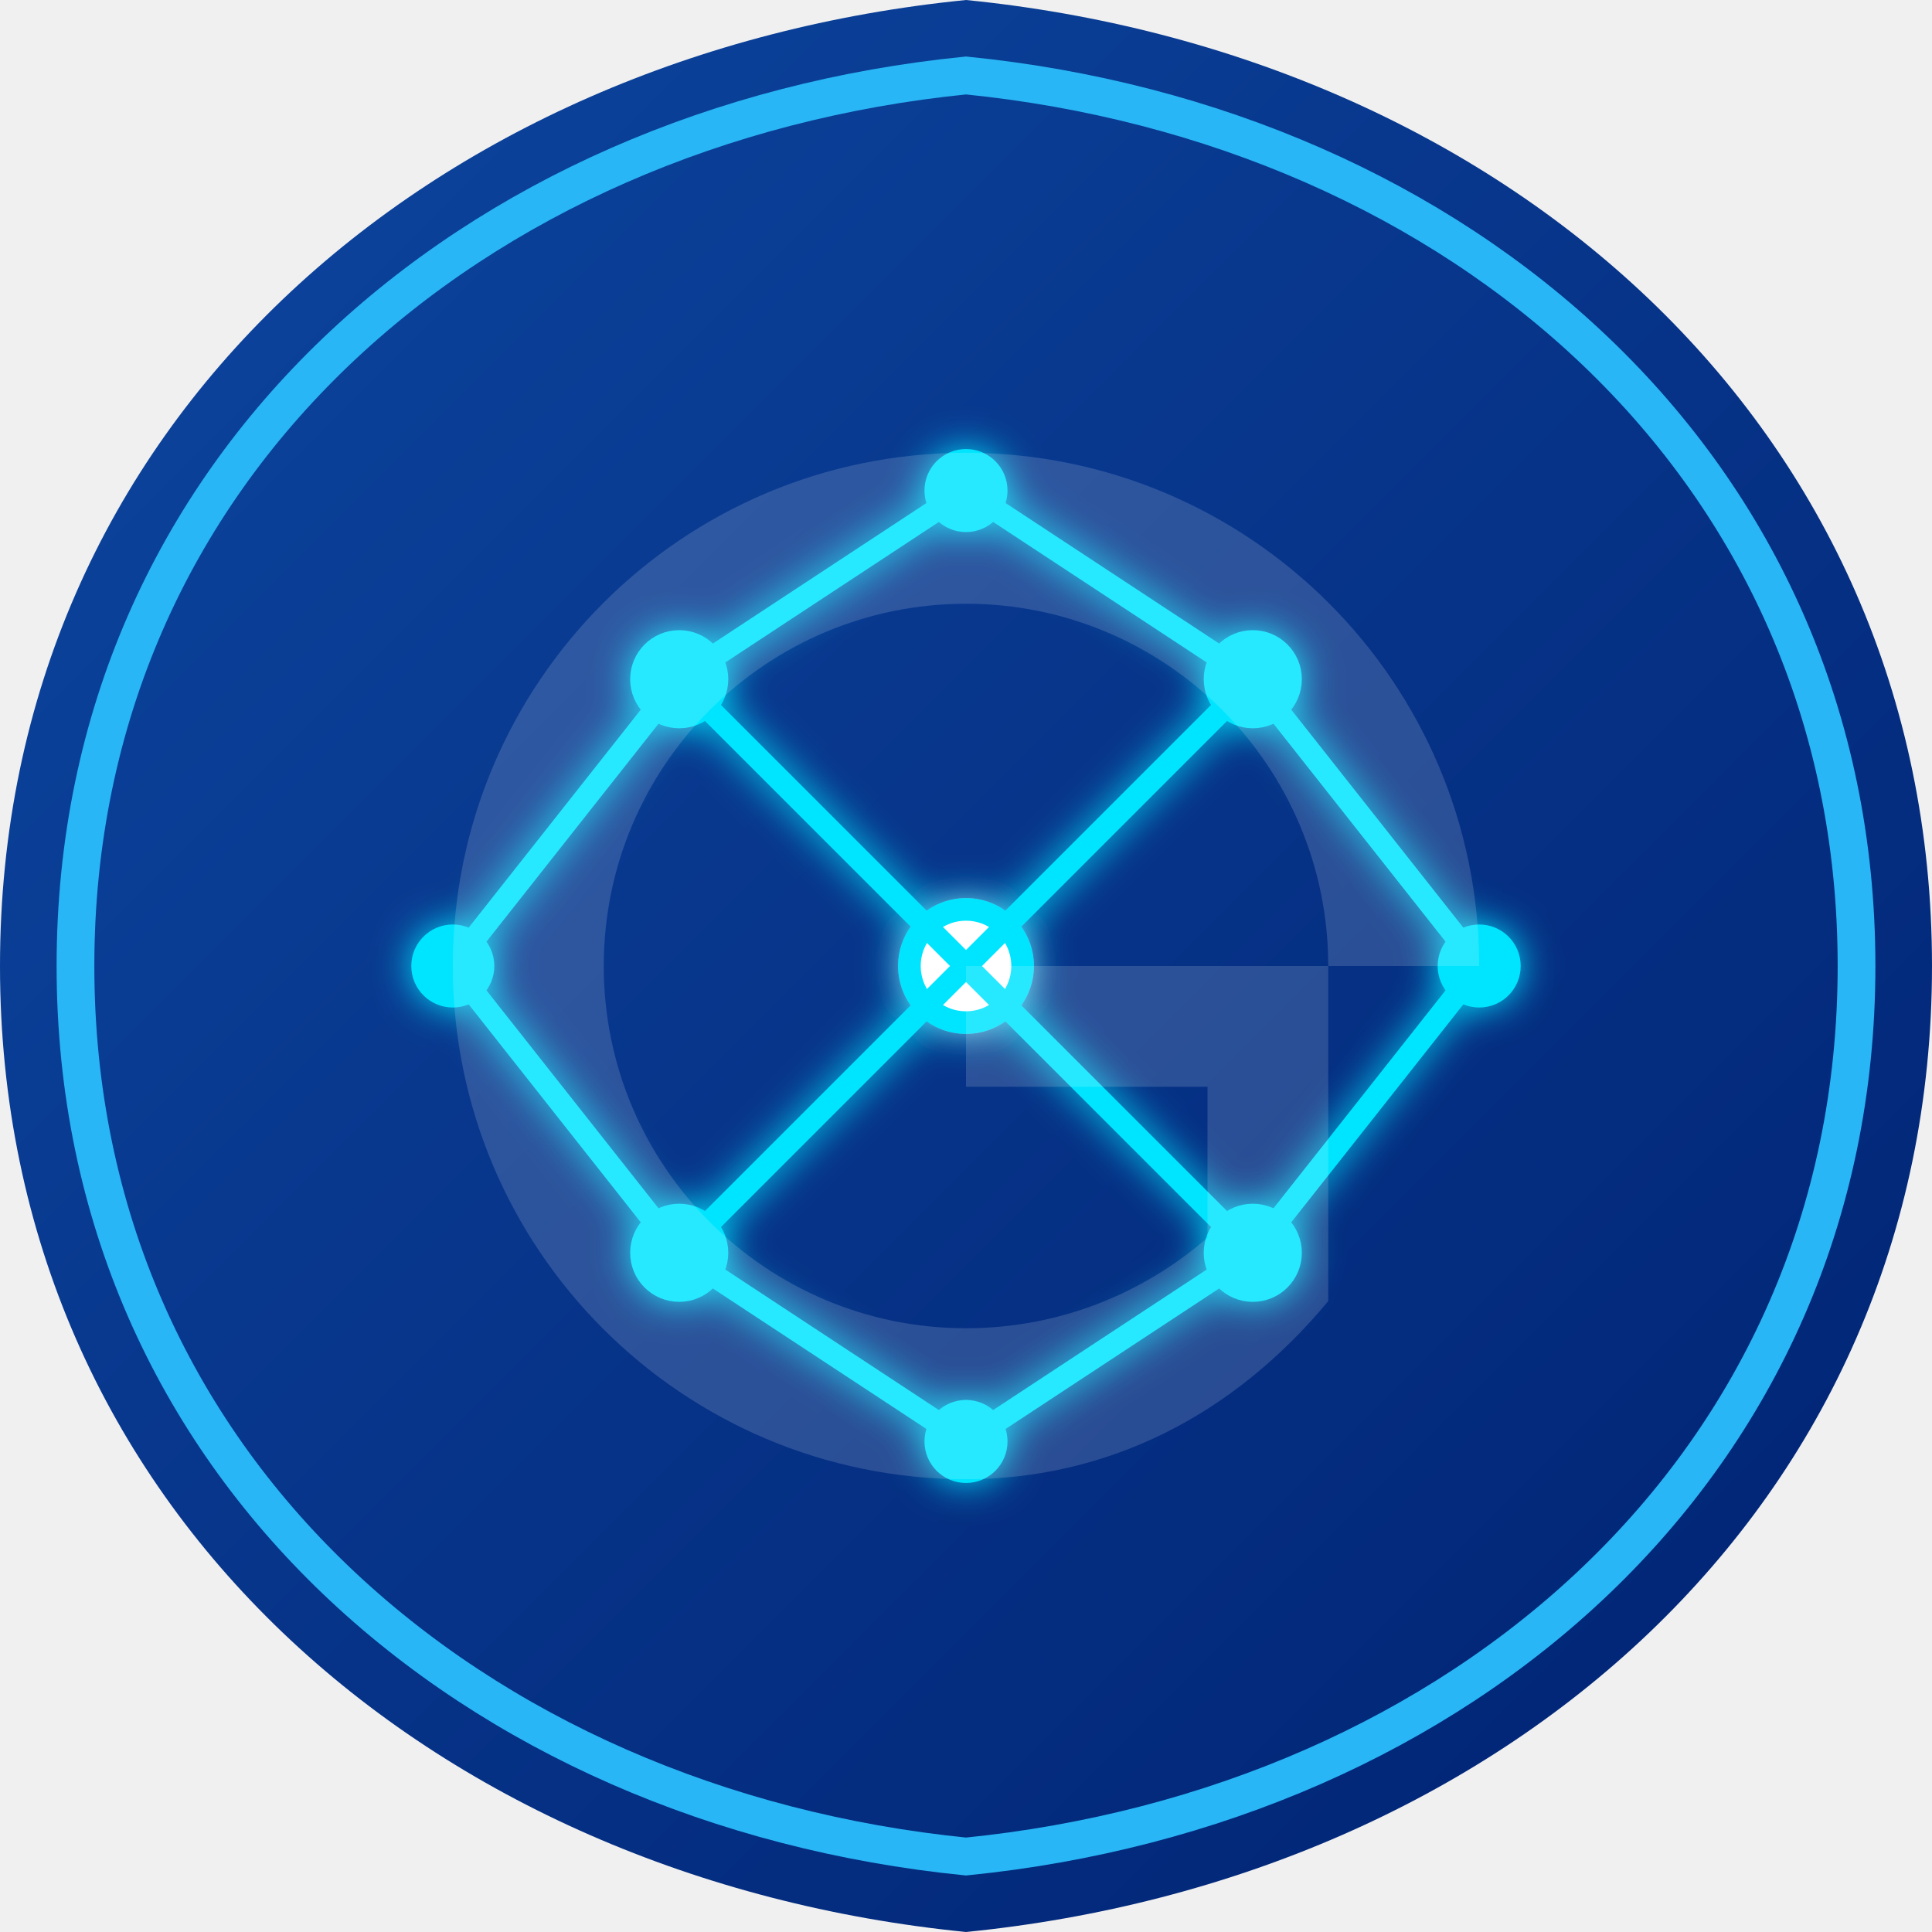
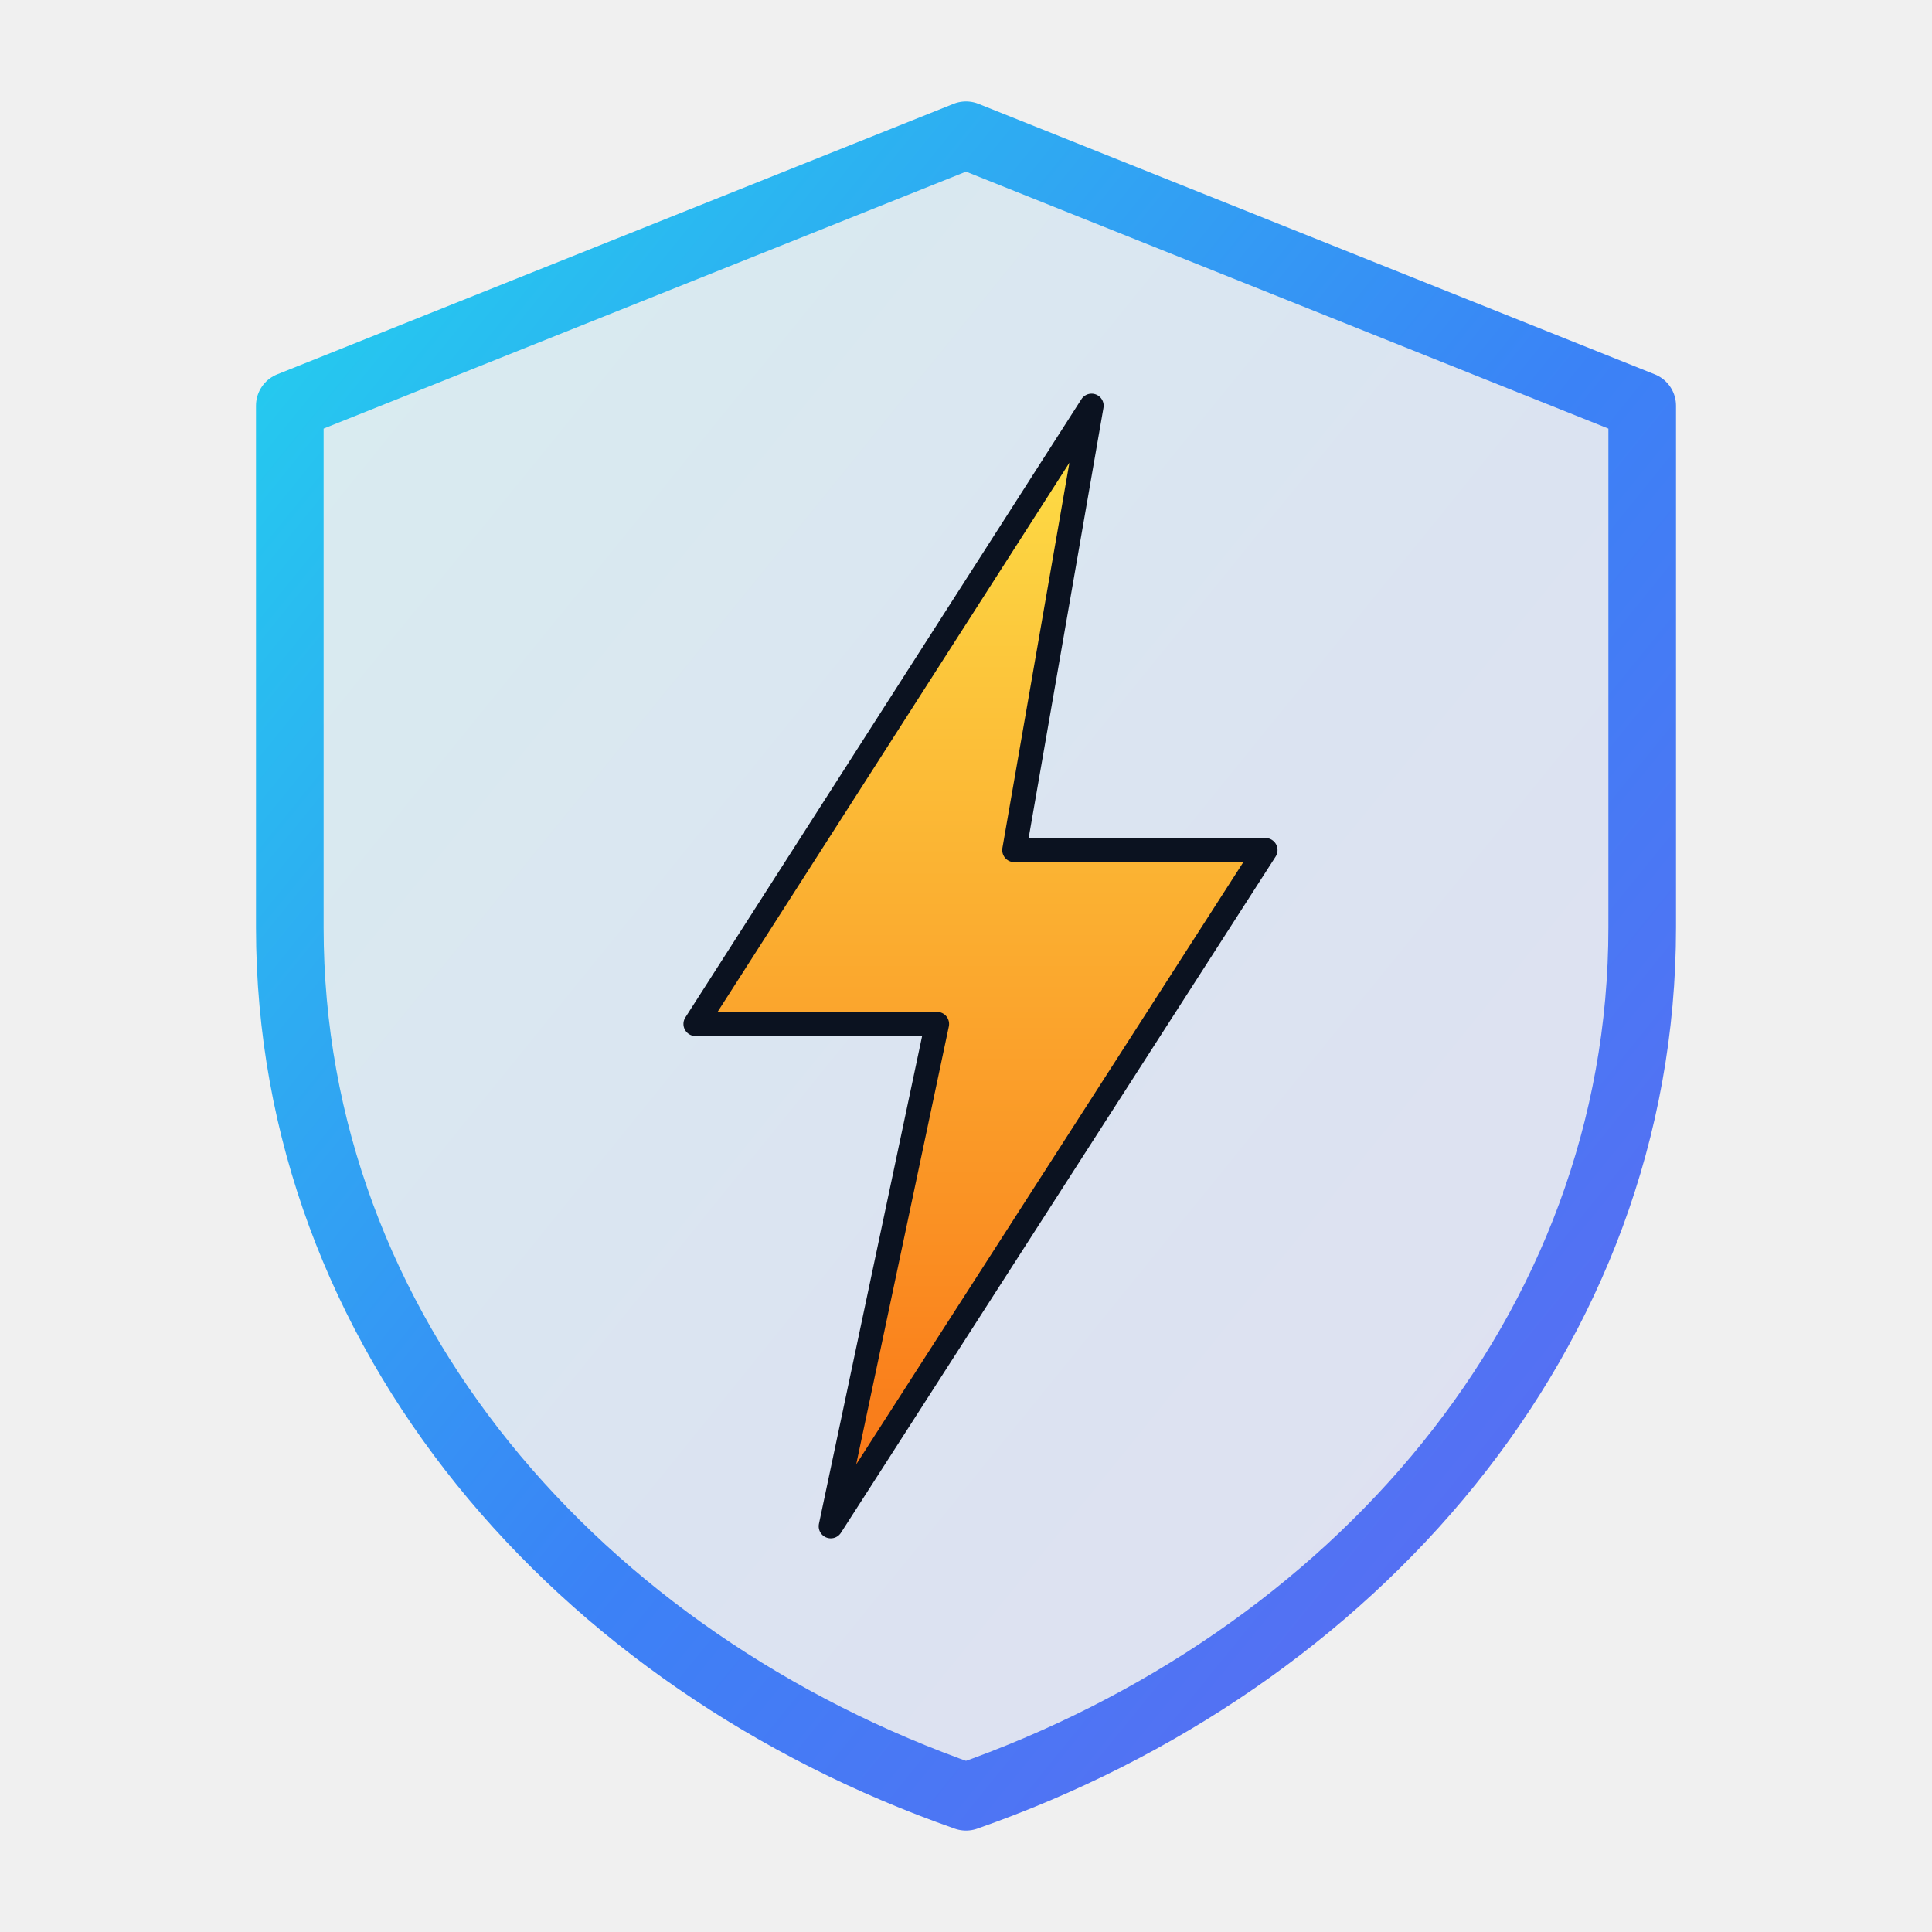
- <svg xmlns="http://www.w3.org/2000/svg" viewBox="0 0 512 512">
+ <svg xmlns="http://www.w3.org/2000/svg" viewBox="0 0 200 200" width="200" height="200" role="img" aria-label="GuardStrike logo">
  <defs>
-     <linearGradient id="shieldGradient" x1="0%" y1="0%" x2="100%" y2="100%">
-       <stop offset="0%" style="stop-color:#0d47a1;stop-opacity:1" />
-       <stop offset="100%" style="stop-color:#002171;stop-opacity:1" />
+     <linearGradient id="gs-shield" x1="0" y1="0" x2="1" y2="1">
+       <stop offset="0" stop-color="#22d3ee" />
+       <stop offset="0.55" stop-color="#3b82f6" />
+       <stop offset="1" stop-color="#6366f1" />
    </linearGradient>
-     <linearGradient id="glowGradient" x1="0%" y1="0%" x2="100%" y2="100%">
-       <stop offset="0%" style="stop-color:#00e5ff;stop-opacity:1" />
-       <stop offset="100%" style="stop-color:#18ffff;stop-opacity:0" />
+     <linearGradient id="gs-bolt" x1="0.5" y1="0" x2="0.5" y2="1">
+       <stop offset="0" stop-color="#fde047" />
+       <stop offset="1" stop-color="#f97316" />
    </linearGradient>
-     <filter id="glow" x="-20%" y="-20%" width="140%" height="140%">
-       <feGaussianBlur stdDeviation="5" result="blur" />
-       <feComposite in="SourceGraphic" in2="blur" operator="over" />
-     </filter>
  </defs>
-   <path d="M256 0C114.6 14.1 0 112 0 256c0 144 114.6 241.9 256 256 141.4-14.1 256-112 256-256C512 112 397.4 14.1 256 0z" fill="url(#shieldGradient)" />
-   <path d="M256 20c-130.6 13.1-236 103.5-236 236 0 132.5 105.4 222.9 236 236 130.6-13.1 236-103.5 236-236C492 123.5 386.6 33.1 256 20z" fill="none" stroke="#29b6f6" stroke-width="10" />
-   <g filter="url(#glow)" stroke="#00e5ff" stroke-width="6" fill="#00e5ff">
-     <circle cx="256" cy="256" r="15" fill="#ffffff" />
-     <circle cx="180" cy="180" r="10" />
-     <circle cx="332" cy="180" r="10" />
-     <circle cx="180" cy="332" r="10" />
-     <circle cx="332" cy="332" r="10" />
-     <circle cx="120" cy="256" r="8" />
-     <circle cx="392" cy="256" r="8" />
-     <circle cx="256" cy="130" r="8" />
-     <circle cx="256" cy="382" r="8" />
-     <line x1="256" y1="256" x2="180" y2="180" />
-     <line x1="256" y1="256" x2="332" y2="180" />
-     <line x1="256" y1="256" x2="180" y2="332" />
-     <line x1="256" y1="256" x2="332" y2="332" />
-     <line x1="180" y1="180" x2="120" y2="256" />
-     <line x1="180" y1="332" x2="120" y2="256" />
-     <line x1="332" y1="180" x2="392" y2="256" />
-     <line x1="332" y1="332" x2="392" y2="256" />
-     <line x1="180" y1="180" x2="256" y2="130" />
-     <line x1="332" y1="180" x2="256" y2="130" />
-     <line x1="180" y1="332" x2="256" y2="382" />
-     <line x1="332" y1="332" x2="256" y2="382" />
-   </g>
-   <path d="M256 160c-53 0-96 43-96 96s43 96 96 96c24.5 0 46.9-9.1 64-24v-40h-64v-32h96v88.8C326.7 375.3 293.4 392 256 392c-75.1 0-136-60.9-136-136s60.9-136 136-136 136 60.9 136 136h-40c0-53-43-96-96-96z" fill="#ffffff" fill-opacity="0.15" />
+   <path d="M100 14 L170 42 V96 C170 138 140 172 100 186 C60 172 30 138 30 96 V42 Z" fill="url(#gs-shield)" opacity="0.12" />
+   <path d="M100 14 L170 42 V96 C170 138 140 172 100 186 C60 172 30 138 30 96 V42 Z" fill="none" stroke="url(#gs-shield)" stroke-width="7" stroke-linejoin="round" />
+   <path d="M113 42 L72 106 H97 L86 158 L131 88 H105 Z" fill="url(#gs-bolt)" stroke="#0b1220" stroke-width="2.5" stroke-linejoin="round" />
</svg>
